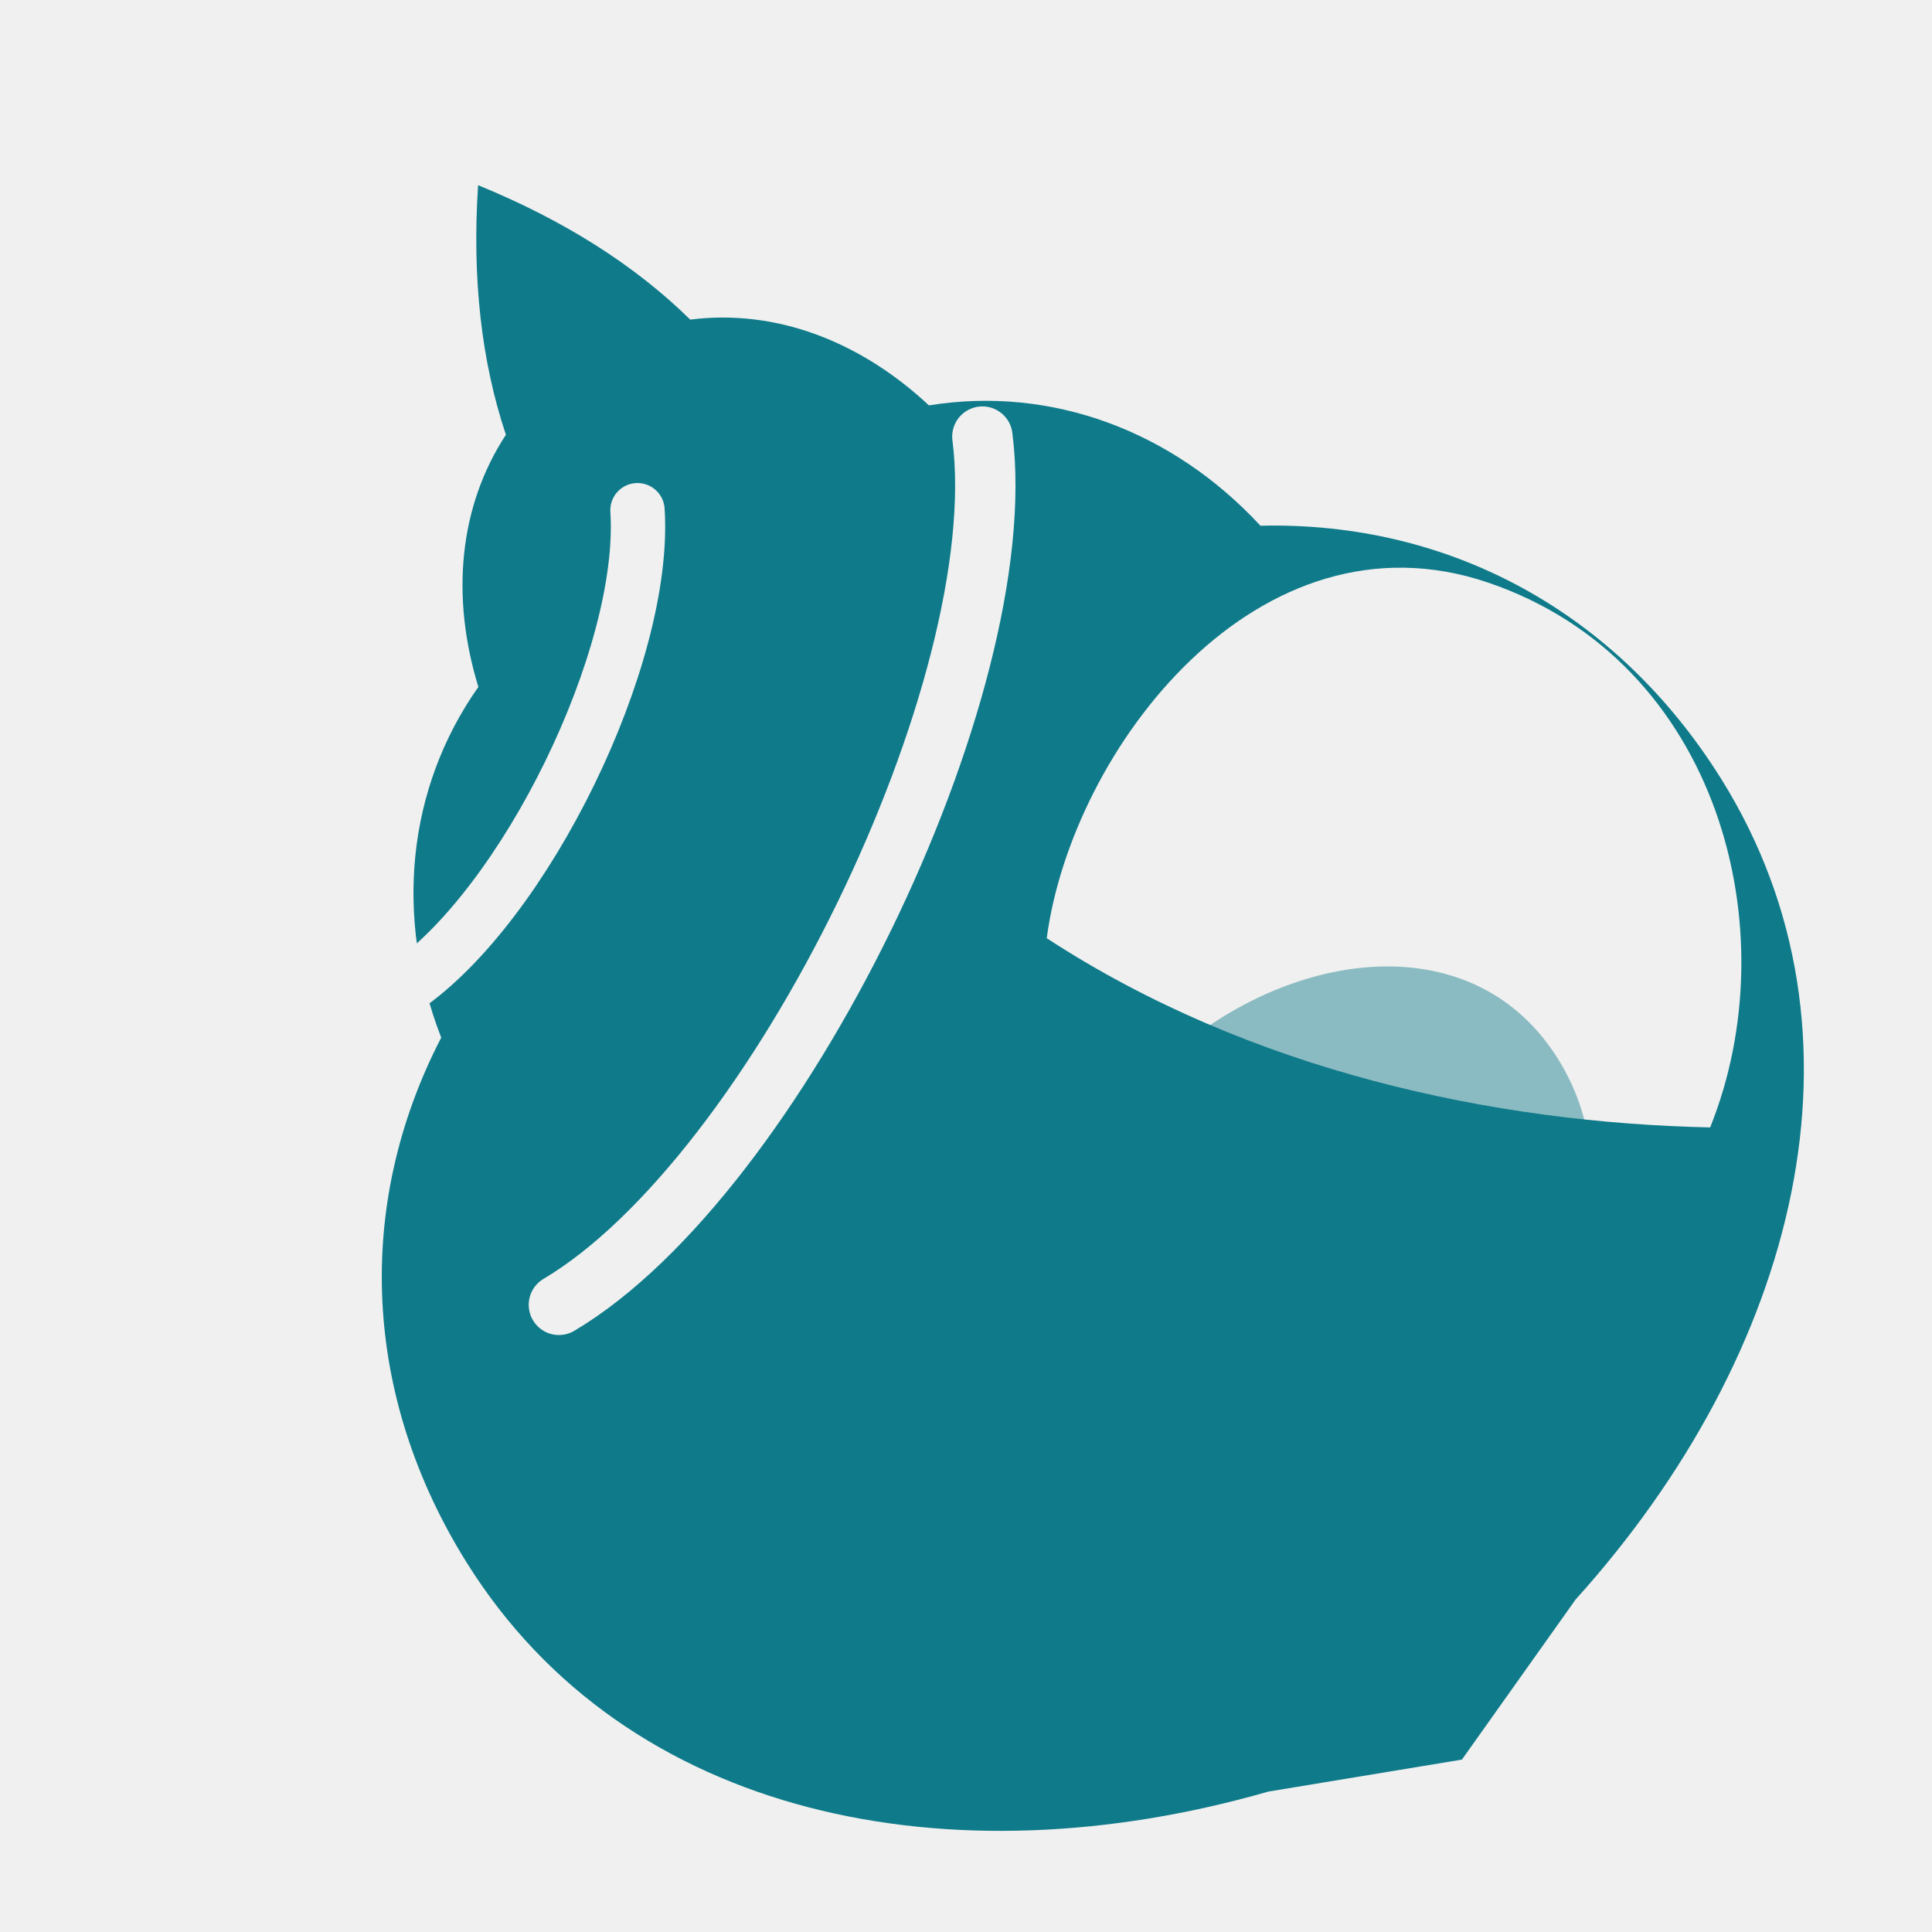
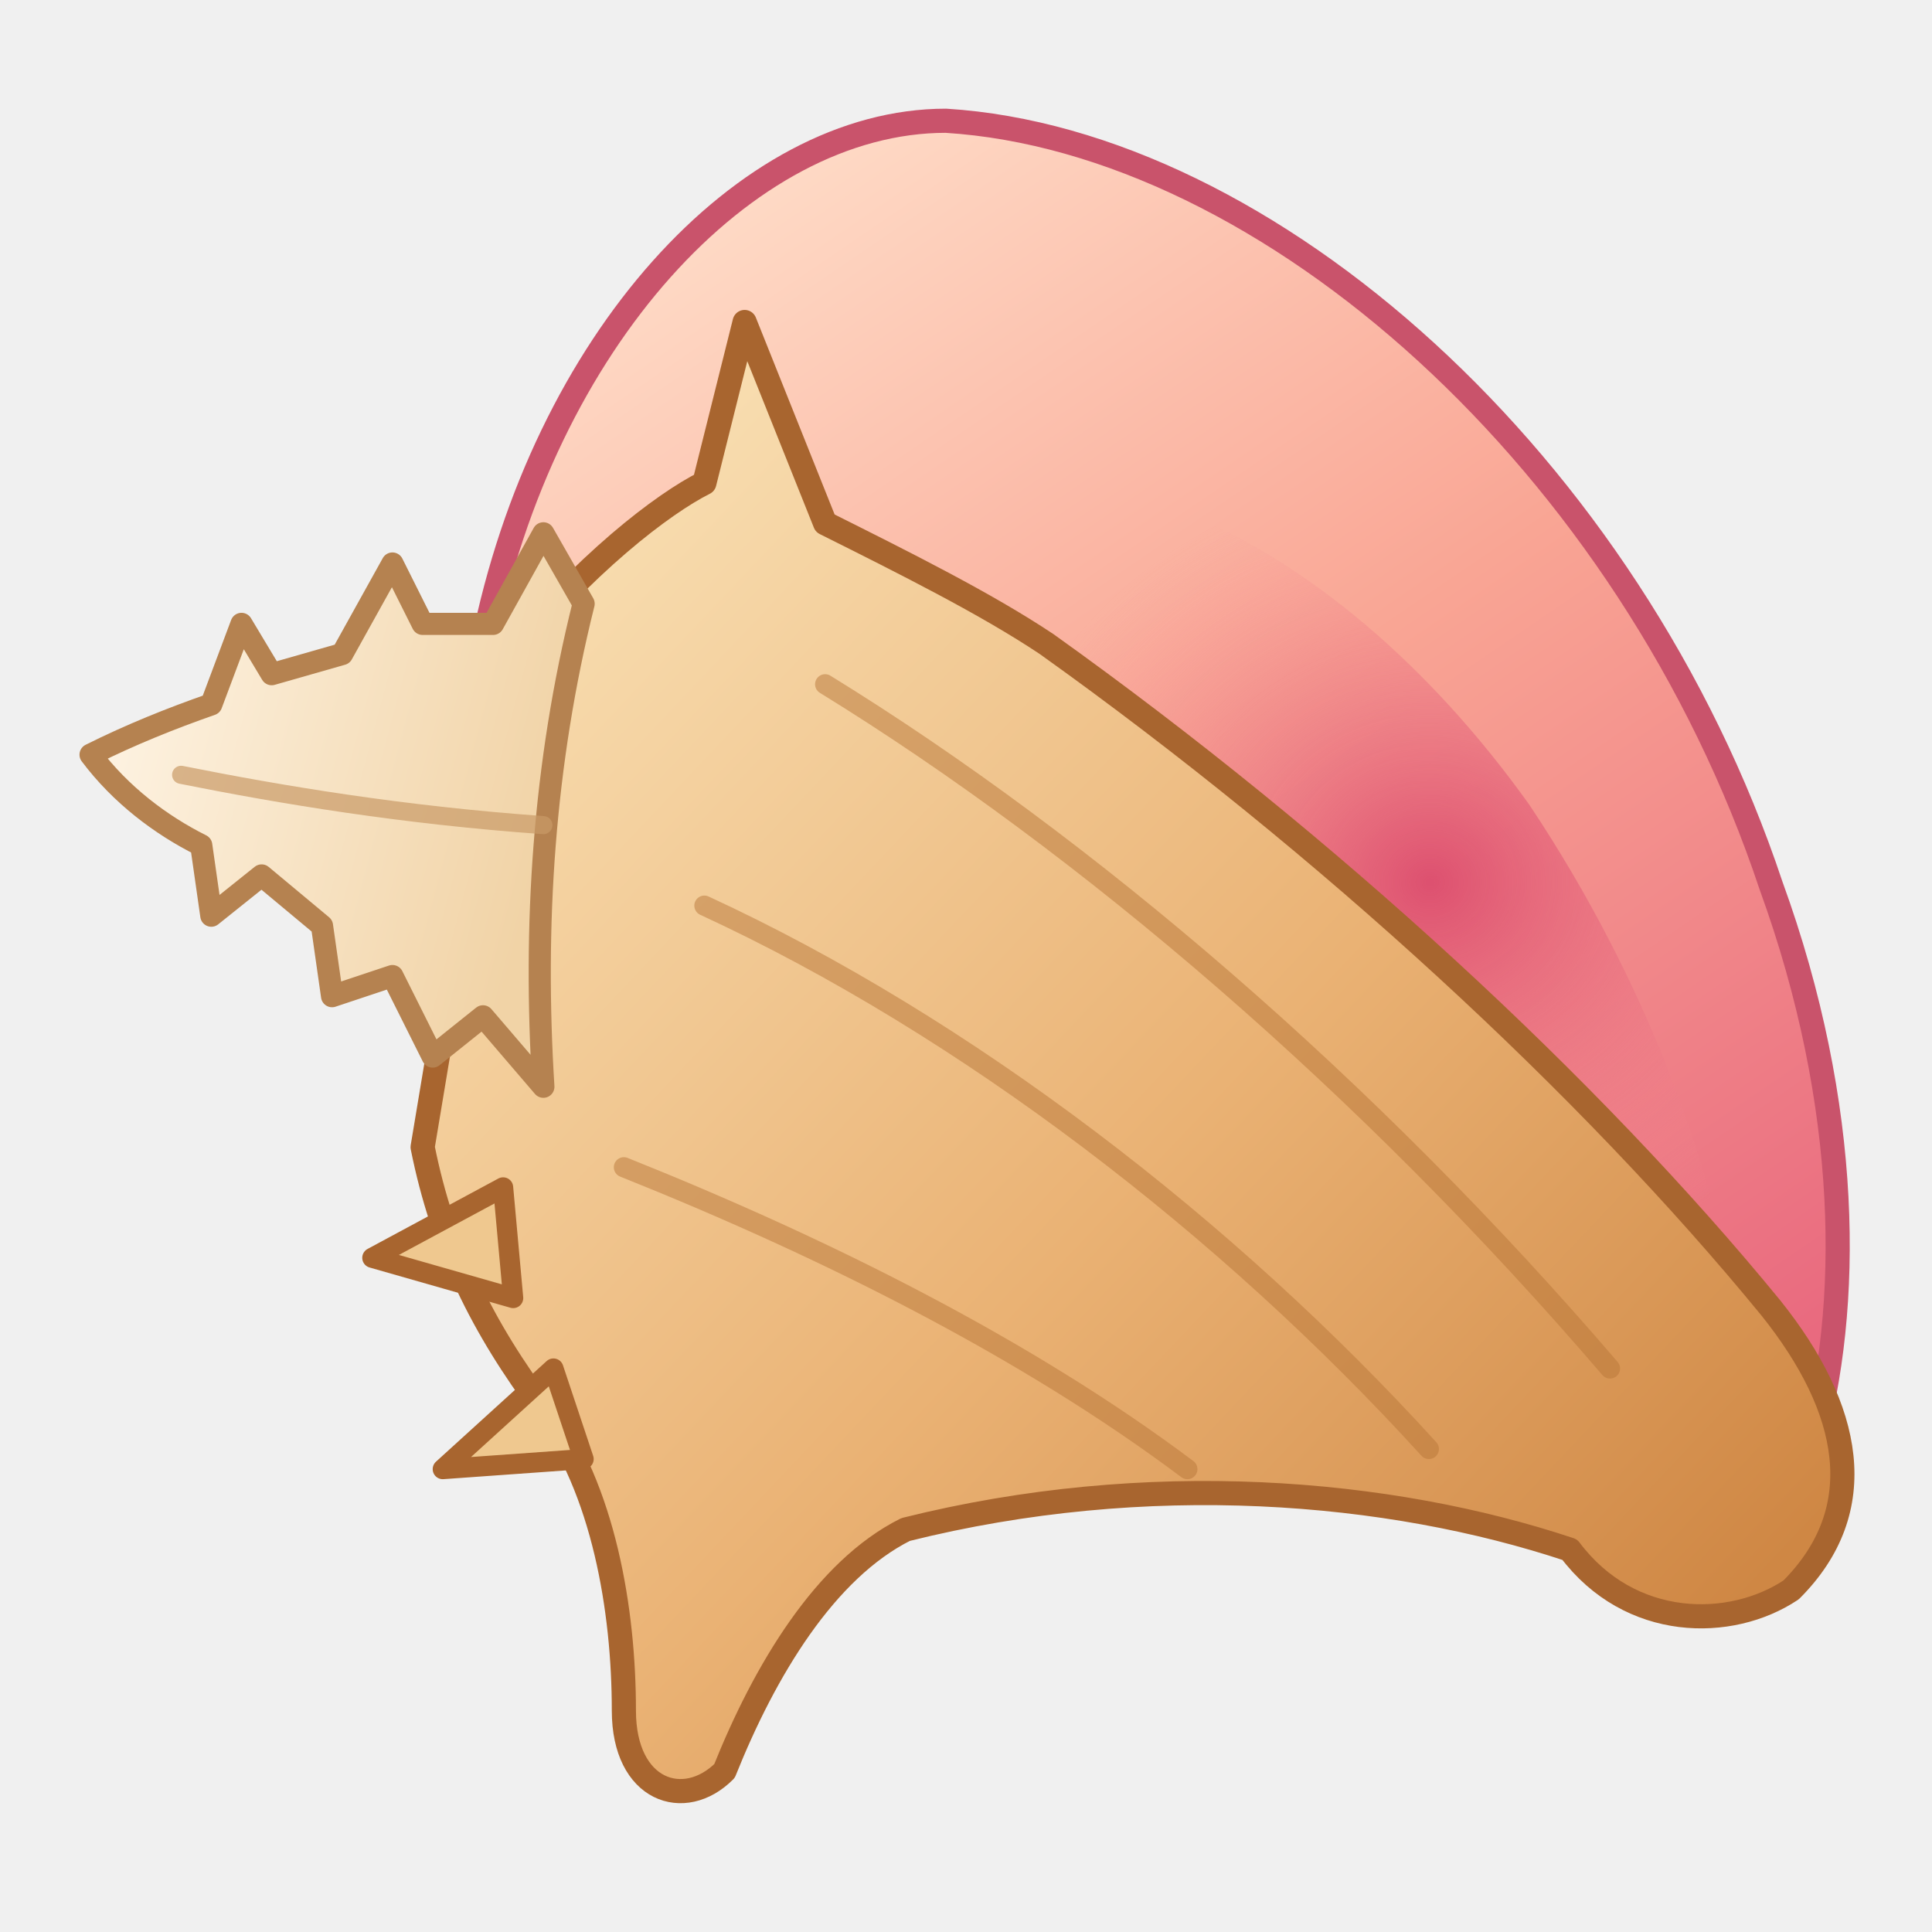
- <svg xmlns="http://www.w3.org/2000/svg" viewBox="0 0 64 64">
+ <svg xmlns="http://www.w3.org/2000/svg" viewBox="0 0 96 96">
  <defs>
-     <mask id="m">
-       <rect width="64" height="64" fill="white" />
-       <g transform="rotate(-32 32 32)" stroke="black" stroke-linecap="round" fill="none">
-         <path d="M28.4 9 C30.6 10.4 33.4 10.4 35.6 9" stroke-width="1.6" />
-         <path d="M23.2 15.6 C27.4 18 36.6 18 40.8 15.6" stroke-width="1.8" />
-         <path d="M16 24.8 C23 29.4 41 29.4 48 24.8" stroke-width="2" />
-         <path d="M34 34 C40 32 50 34 51 42 C52 50 45 56 38 56.5 C35 50 33 42 34 34 Z" fill="black" stroke="none" />
-       </g>
-     </mask>
+     <linearGradient id="lip" x1="0.15" y1="0" x2="0.85" y2="1">
+       <stop offset="0" stop-color="#ffe1cc" />
+       <stop offset="0.5" stop-color="#f9a594" />
+       <stop offset="1" stop-color="#e96a7f" />
+     </linearGradient>
+     <radialGradient id="mouth" cx="0.66" cy="0.5" r="0.5">
+       <stop offset="0" stop-color="#d9446a" stop-opacity=".85" />
+       <stop offset="1" stop-color="#f58f93" stop-opacity="0" />
+     </radialGradient>
+     <linearGradient id="body" x1="0.1" y1="0.1" x2="0.9" y2="0.9">
+       <stop offset="0" stop-color="#f9e0b4" />
+       <stop offset="0.55" stop-color="#eab274" />
+       <stop offset="1" stop-color="#cf8744" />
+     </linearGradient>
+     <linearGradient id="spire" x1="0" y1="0" x2="1" y2="0.3">
+       <stop offset="0" stop-color="#fff7ea" />
+       <stop offset="1" stop-color="#f1d3a6" />
+     </linearGradient>
  </defs>
-   <g transform="rotate(-32 32 32)" mask="url(#m)">
-     <path fill="#0f7b8a" d="M32 1.5 C33.8 4 35 6.5 35.6 9 C38.2 10.2 40 12.6 40.8 15.6 C44.6 17.2 47.2 20.6 48 24.8 C53.4 28 56.5 33.5 56.5 40 C56.5 50 48.5 57.5 38 60.5 L32 63 L26 60.5 C15.5 57.5 7.5 50 7.5 40 C7.5 33.5 10.6 28 16 24.8 C16.8 20.6 19.4 17.2 23.2 15.6 C24 12.6 25.8 10.2 28.4 9 C29 6.5 30.2 4 32 1.5 Z" />
-   </g>
-   <g transform="rotate(-32 32 32)">
-     <path fill="#0f7b8a" opacity=".45" d="M37 38 C42 37.5 47 40 47 45 C47 49.5 43 52.5 39.5 52.8 C38 48 37 43 37 38 Z" />
+   <g stroke-linejoin="round">
+     <path d="M24 32 C27 17 37 6 47 6 C63 7 81 23 88 44 C92 55 92 65 90 72 L86 67 C74 52 58 38 43 28 Z" fill="url(#lip)" stroke="#c9536b" stroke-width="1.2" />
+     <path d="M42 26 C52 20 66 26 76 40 C82 49 85 58 86 64 C75 51 60 38 46 30 Z" fill="url(#mouth)" />
+     <path d="M25 33 C29 28 33 25 35 24 L37 16 L41 26 C45 28 49 30 52 32 C66 42 79 54 88 65 C92 70 93 75 89 79 C86 81 81 81 78 77 C69 74 57 73 45 76 C41 78 38 83 36 88 C34 90 31 89 31 85 C31 80 30 74 27 70 C24 66 22 62 21 57 Z" fill="url(#body)" stroke="#a8652f" stroke-width="1.2" />
+     <path d="M41 34 C54 42 68 54 80 68 M35 45 C48 51 61 61 71 72 M31 58 C41 62 51 67 59 73" fill="none" stroke="#b87538" stroke-width="1" stroke-linecap="round" opacity=".5" />
+     <path d="M29 30 L27 26.5 L24.5 31 L21 31 L19.5 28 L17 32.5 L13.5 33.5 L12 31 L10.5 35 C8.5 35.7 6.5 36.5 4.5 37.5 C6 39.5 8 41 10 42 L10.5 45.5 L13 43.5 L16 46 L16.5 49.5 L19.5 48.5 L21.5 52.5 L24 50.5 L27 54 C26.5 46 27 38 29 30 Z" fill="url(#spire)" stroke="#b58250" stroke-width="1.1" />
+     <path d="M9 38.5 C14 39.5 20 40.5 27 41" fill="none" stroke="#c99a66" stroke-width=".9" stroke-linecap="round" opacity=".7" />
+     <path d="M25 59 L18.5 62.5 L25.5 64.5 Z M27.5 68 L22 73 L29 72.5 Z" fill="#efc88f" stroke="#a8652f" stroke-width="1" />
  </g>
</svg>
